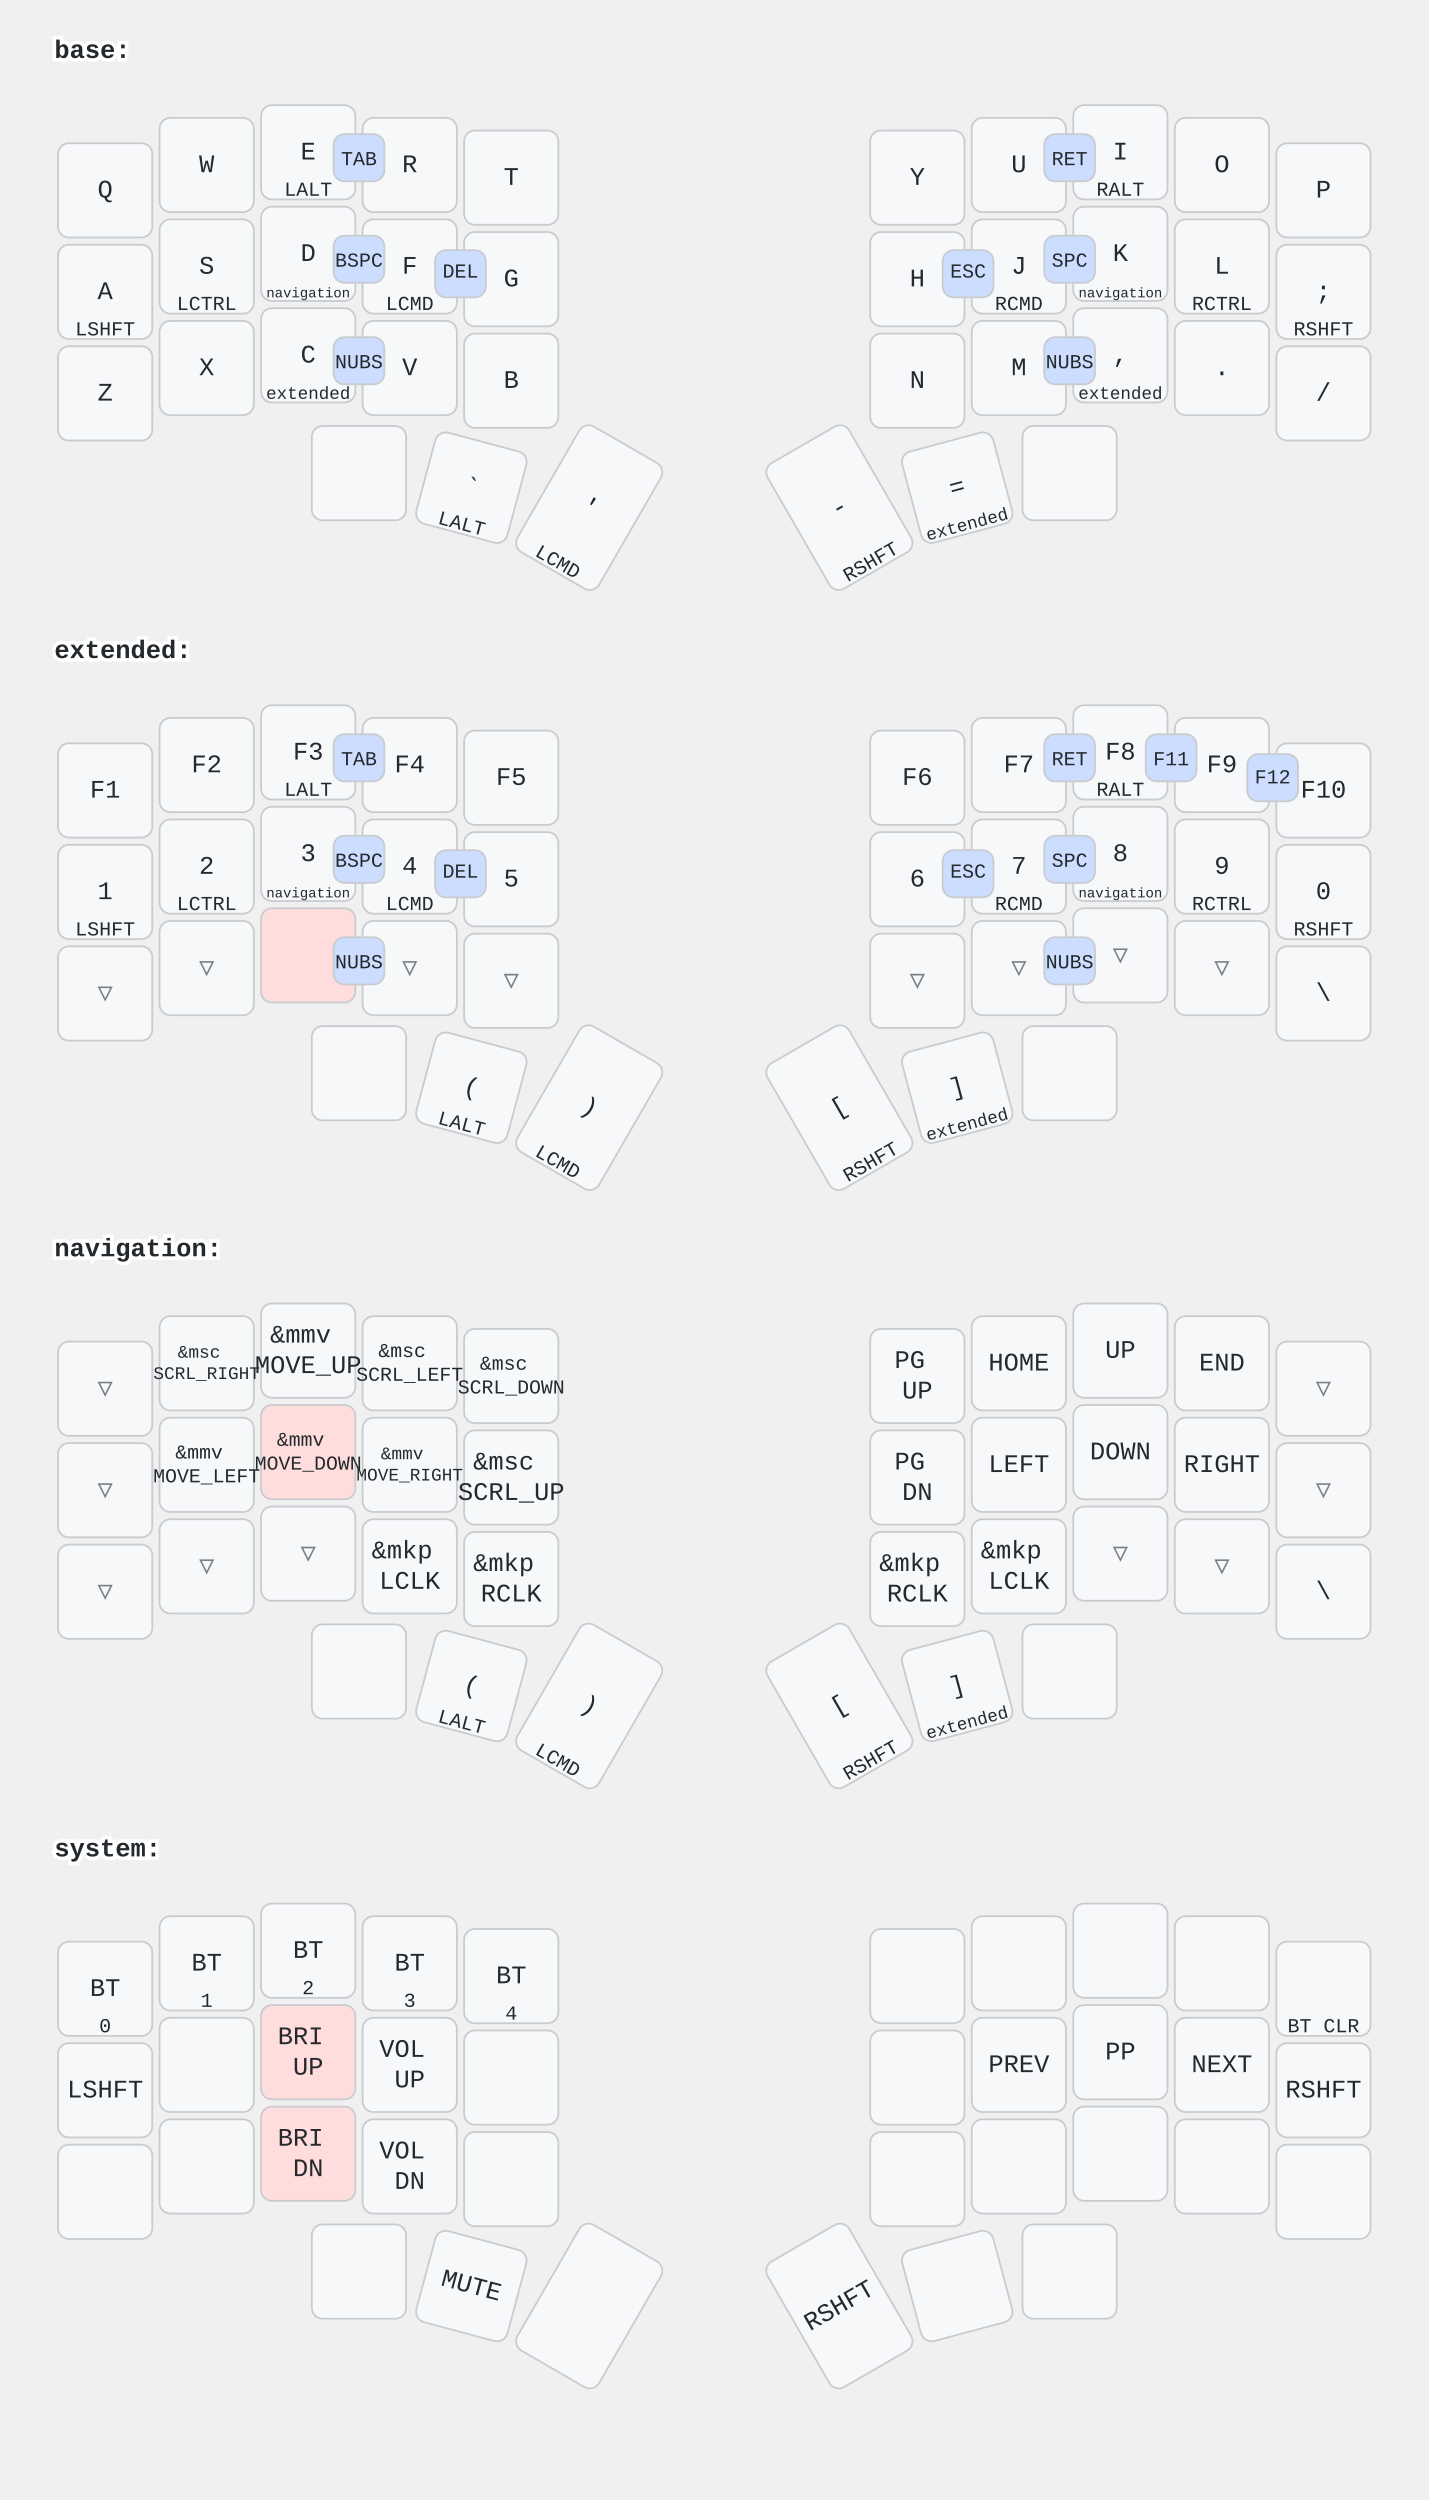
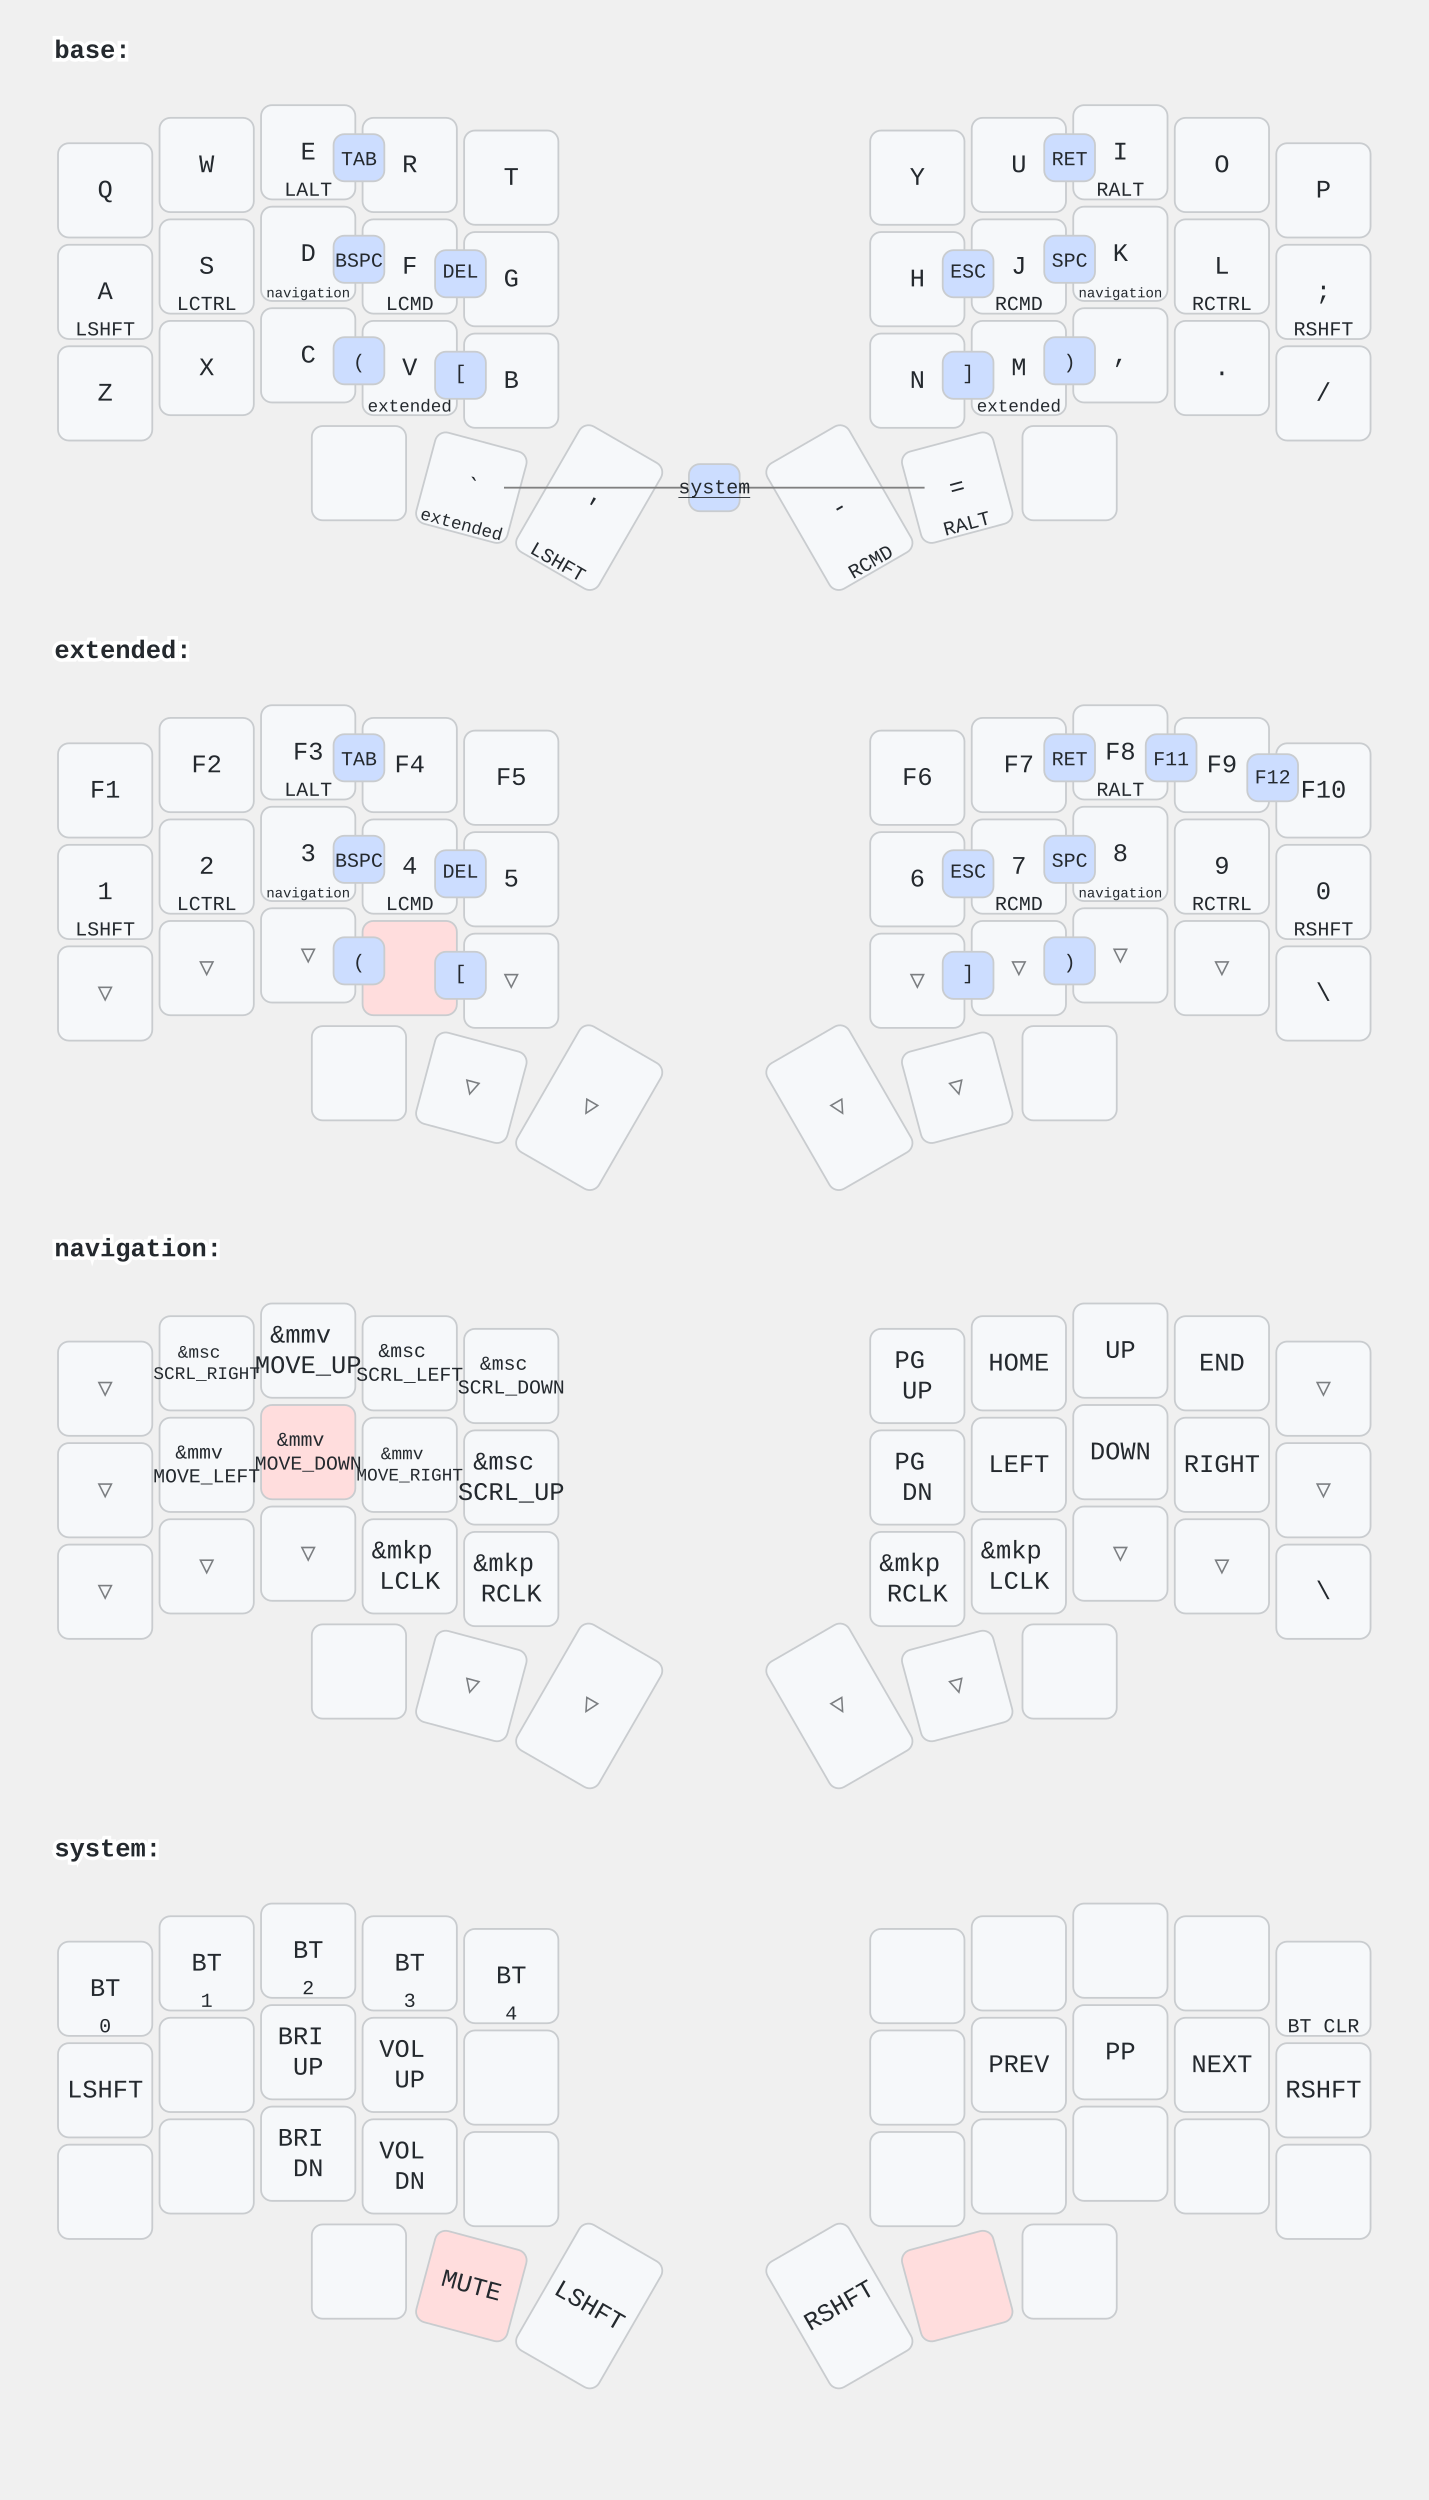
<svg xmlns="http://www.w3.org/2000/svg" width="788" height="1379" viewBox="0 0 788 1379" class="keymap">
  <style>/* inherit to force styles through use tags */
svg path {
    fill: inherit;
}

/* font and background color specifications */
svg.keymap {
    font-family: SFMono-Regular,Consolas,Liberation Mono,Menlo,monospace;
    font-size: 14px;
    font-kerning: normal;
    text-rendering: optimizeLegibility;
    fill: #24292e;
}

/* default key styling */
rect.key {
    fill: #f6f8fa;
}

rect.key, rect.combo {
    stroke: #c9cccf;
    stroke-width: 1;
}

/* default key side styling, only used is draw_key_sides is set */
rect.side {
    filter: brightness(90%);
}

/* color accent for combo boxes */
rect.combo, rect.combo-separate {
    fill: #cdf;
}

/* color accent for held keys */
rect.held, rect.combo.held {
    fill: #fdd;
}

/* color accent for ghost (optional) keys */
rect.ghost, rect.combo.ghost {
    stroke-dasharray: 4, 4;
    stroke-width: 2;
}

text {
    text-anchor: middle;
    dominant-baseline: middle;
}

/* styling for layer labels */
text.label {
    font-weight: bold;
    text-anchor: start;
    stroke: white;
    stroke-width: 4;
    paint-order: stroke;
}

/* styling for optional footer */
text.footer {
    text-anchor: end;
    dominant-baseline: auto;
    stroke: white;
    stroke-width: 4;
    paint-order: stroke;
}

/* styling for combo tap, and key non-tap label text */
text.combo, text.hold, text.shifted, text.left, text.right {
    font-size: 11px;
}

text.hold {
    text-anchor: middle;
    dominant-baseline: auto;
}

text.shifted {
    text-anchor: middle;
    dominant-baseline: hanging;
}

text.left {
    text-anchor: start;
}

text.right {
    text-anchor: end;
}

text.layer-activator {
    text-decoration: underline;
}

/* styling for hold/shifted label text in combo box */
text.combo.hold, text.combo.shifted, text.combo.left, text.combo.right {
    font-size: 8px;
}

/* lighter symbol for transparent keys */
text.trans {
    fill: #7b7e81;
}

/* styling for combo dendrons */
path.combo {
    stroke-width: 1;
    stroke: gray;
    fill: none;
}

/* Start Tabler Icons Cleanup */
/* cannot use height/width with glyphs */
.icon-tabler &gt; path {
    fill: inherit;
    stroke: inherit;
    stroke-width: 2;
}
/* hide tabler's default box */
.icon-tabler &gt; path[stroke="none"][fill="none"] {
    visibility: hidden;
}
/* End Tabler Icons Cleanup */
</style>
  <g transform="translate(30, 0)" class="layer-base">
    <text x="0" y="28" class="label" id="base">base:</text>
    <g transform="translate(0, 56)">
      <g transform="translate(28, 49)" class="key keypos-0">
        <rect rx="6" ry="6" x="-26" y="-26" width="52" height="52" class="key" />
        <text x="0" y="0" class="key tap">Q</text>
      </g>
      <g transform="translate(84, 35)" class="key keypos-1">
        <rect rx="6" ry="6" x="-26" y="-26" width="52" height="52" class="key" />
        <text x="0" y="0" class="key tap">W</text>
      </g>
      <g transform="translate(140, 28)" class="key keypos-2">
        <rect rx="6" ry="6" x="-26" y="-26" width="52" height="52" class="key" />
        <text x="0" y="0" class="key tap">E</text>
        <text x="0" y="24" class="key hold">LALT</text>
      </g>
      <g transform="translate(196, 35)" class="key keypos-3">
        <rect rx="6" ry="6" x="-26" y="-26" width="52" height="52" class="key" />
        <text x="0" y="0" class="key tap">R</text>
      </g>
      <g transform="translate(252, 42)" class="key keypos-4">
        <rect rx="6" ry="6" x="-26" y="-26" width="52" height="52" class="key" />
        <text x="0" y="0" class="key tap">T</text>
      </g>
      <g transform="translate(476, 42)" class="key keypos-5">
        <rect rx="6" ry="6" x="-26" y="-26" width="52" height="52" class="key" />
        <text x="0" y="0" class="key tap">Y</text>
      </g>
      <g transform="translate(532, 35)" class="key keypos-6">
        <rect rx="6" ry="6" x="-26" y="-26" width="52" height="52" class="key" />
        <text x="0" y="0" class="key tap">U</text>
      </g>
      <g transform="translate(588, 28)" class="key keypos-7">
        <rect rx="6" ry="6" x="-26" y="-26" width="52" height="52" class="key" />
        <text x="0" y="0" class="key tap">I</text>
        <text x="0" y="24" class="key hold">RALT</text>
      </g>
      <g transform="translate(644, 35)" class="key keypos-8">
        <rect rx="6" ry="6" x="-26" y="-26" width="52" height="52" class="key" />
        <text x="0" y="0" class="key tap">O</text>
      </g>
      <g transform="translate(700, 49)" class="key keypos-9">
        <rect rx="6" ry="6" x="-26" y="-26" width="52" height="52" class="key" />
        <text x="0" y="0" class="key tap">P</text>
      </g>
      <g transform="translate(28, 105)" class="key keypos-10">
        <rect rx="6" ry="6" x="-26" y="-26" width="52" height="52" class="key" />
        <text x="0" y="0" class="key tap">A</text>
        <text x="0" y="24" class="key hold">LSHFT</text>
      </g>
      <g transform="translate(84, 91)" class="key keypos-11">
        <rect rx="6" ry="6" x="-26" y="-26" width="52" height="52" class="key" />
        <text x="0" y="0" class="key tap">S</text>
        <text x="0" y="24" class="key hold">LCTRL</text>
      </g>
      <g transform="translate(140, 84)" class="key keypos-12">
        <rect rx="6" ry="6" x="-26" y="-26" width="52" height="52" class="key" />
        <text x="0" y="0" class="key tap">D</text>
        <a href="#navigation">
          <text x="0" y="24" class="key hold layer-activator">
            <tspan style="font-size: 70%">navigation</tspan>
          </text>
        </a>
      </g>
      <g transform="translate(196, 91)" class="key keypos-13">
        <rect rx="6" ry="6" x="-26" y="-26" width="52" height="52" class="key" />
        <text x="0" y="0" class="key tap">F</text>
        <text x="0" y="24" class="key hold">LCMD</text>
      </g>
      <g transform="translate(252, 98)" class="key keypos-14">
        <rect rx="6" ry="6" x="-26" y="-26" width="52" height="52" class="key" />
        <text x="0" y="0" class="key tap">G</text>
      </g>
      <g transform="translate(476, 98)" class="key keypos-15">
        <rect rx="6" ry="6" x="-26" y="-26" width="52" height="52" class="key" />
        <text x="0" y="0" class="key tap">H</text>
      </g>
      <g transform="translate(532, 91)" class="key keypos-16">
        <rect rx="6" ry="6" x="-26" y="-26" width="52" height="52" class="key" />
        <text x="0" y="0" class="key tap">J</text>
        <text x="0" y="24" class="key hold">RCMD</text>
      </g>
      <g transform="translate(588, 84)" class="key keypos-17">
        <rect rx="6" ry="6" x="-26" y="-26" width="52" height="52" class="key" />
        <text x="0" y="0" class="key tap">K</text>
        <a href="#navigation">
          <text x="0" y="24" class="key hold layer-activator">
            <tspan style="font-size: 70%">navigation</tspan>
          </text>
        </a>
      </g>
      <g transform="translate(644, 91)" class="key keypos-18">
        <rect rx="6" ry="6" x="-26" y="-26" width="52" height="52" class="key" />
        <text x="0" y="0" class="key tap">L</text>
        <text x="0" y="24" class="key hold">RCTRL</text>
      </g>
      <g transform="translate(700, 105)" class="key keypos-19">
        <rect rx="6" ry="6" x="-26" y="-26" width="52" height="52" class="key" />
        <text x="0" y="0" class="key tap">;</text>
        <text x="0" y="24" class="key hold">RSHFT</text>
      </g>
      <g transform="translate(28, 161)" class="key keypos-20">
        <rect rx="6" ry="6" x="-26" y="-26" width="52" height="52" class="key" />
        <text x="0" y="0" class="key tap">Z</text>
      </g>
      <g transform="translate(84, 147)" class="key keypos-21">
        <rect rx="6" ry="6" x="-26" y="-26" width="52" height="52" class="key" />
        <text x="0" y="0" class="key tap">X</text>
      </g>
      <g transform="translate(140, 140)" class="key keypos-22">
        <rect rx="6" ry="6" x="-26" y="-26" width="52" height="52" class="key" />
        <text x="0" y="0" class="key tap">C</text>
+       </g>
+       <g transform="translate(196, 147)" class="key keypos-23">
+         <rect rx="6" ry="6" x="-26" y="-26" width="52" height="52" class="key" />
+         <text x="0" y="0" class="key tap">V</text>
        <a href="#extended">
          <text x="0" y="24" class="key hold layer-activator">
            <tspan style="font-size: 88%">extended</tspan>
          </text>
        </a>
      </g>
-       <g transform="translate(196, 147)" class="key keypos-23">
-         <rect rx="6" ry="6" x="-26" y="-26" width="52" height="52" class="key" />
-         <text x="0" y="0" class="key tap">V</text>
-       </g>
      <g transform="translate(252, 154)" class="key keypos-24">
        <rect rx="6" ry="6" x="-26" y="-26" width="52" height="52" class="key" />
        <text x="0" y="0" class="key tap">B</text>
      </g>
      <g transform="translate(476, 154)" class="key keypos-25">
        <rect rx="6" ry="6" x="-26" y="-26" width="52" height="52" class="key" />
        <text x="0" y="0" class="key tap">N</text>
      </g>
      <g transform="translate(532, 147)" class="key keypos-26">
        <rect rx="6" ry="6" x="-26" y="-26" width="52" height="52" class="key" />
        <text x="0" y="0" class="key tap">M</text>
-       </g>
-       <g transform="translate(588, 140)" class="key keypos-27">
-         <rect rx="6" ry="6" x="-26" y="-26" width="52" height="52" class="key" />
-         <text x="0" y="0" class="key tap">,</text>
        <a href="#extended">
          <text x="0" y="24" class="key hold layer-activator">
            <tspan style="font-size: 88%">extended</tspan>
          </text>
        </a>
      </g>
+       <g transform="translate(588, 140)" class="key keypos-27">
+         <rect rx="6" ry="6" x="-26" y="-26" width="52" height="52" class="key" />
+         <text x="0" y="0" class="key tap">,</text>
+       </g>
      <g transform="translate(644, 147)" class="key keypos-28">
        <rect rx="6" ry="6" x="-26" y="-26" width="52" height="52" class="key" />
        <text x="0" y="0" class="key tap">.</text>
      </g>
      <g transform="translate(700, 161)" class="key keypos-29">
        <rect rx="6" ry="6" x="-26" y="-26" width="52" height="52" class="key" />
        <text x="0" y="0" class="key tap">/</text>
      </g>
      <g transform="translate(168, 205)" class="key keypos-30">
        <rect rx="6" ry="6" x="-26" y="-26" width="52" height="52" class="key" />
      </g>
      <g transform="translate(230, 213) rotate(15.0)" class="key keypos-31">
        <rect rx="6" ry="6" x="-26" y="-26" width="52" height="52" class="key" />
        <text x="0" y="0" class="key tap">`</text>
-         <text x="0" y="24" class="key hold">LALT</text>
-       </g>
-       <g transform="translate(295, 224) rotate(30.0)" class="key keypos-32">
-         <rect rx="6" ry="6" x="-26" y="-40" width="52" height="80" class="key" />
-         <text x="0" y="0" class="key tap">'</text>
-         <text x="0" y="38" class="key hold">LCMD</text>
-       </g>
-       <g transform="translate(433, 224) rotate(-30.0)" class="key keypos-33">
-         <rect rx="6" ry="6" x="-26" y="-40" width="52" height="80" class="key" />
-         <text x="0" y="0" class="key tap">-</text>
-         <text x="0" y="38" class="key hold">RSHFT</text>
-       </g>
-       <g transform="translate(498, 213) rotate(-15.0)" class="key keypos-34">
-         <rect rx="6" ry="6" x="-26" y="-26" width="52" height="52" class="key" />
-         <text x="0" y="0" class="key tap">=</text>
        <a href="#extended">
          <text x="0" y="24" class="key hold layer-activator">
            <tspan style="font-size: 88%">extended</tspan>
          </text>
        </a>
      </g>
+       <g transform="translate(295, 224) rotate(30.0)" class="key keypos-32">
+         <rect rx="6" ry="6" x="-26" y="-40" width="52" height="80" class="key" />
+         <text x="0" y="0" class="key tap">'</text>
+         <text x="0" y="38" class="key hold">LSHFT</text>
+       </g>
+       <g transform="translate(433, 224) rotate(-30.0)" class="key keypos-33">
+         <rect rx="6" ry="6" x="-26" y="-40" width="52" height="80" class="key" />
+         <text x="0" y="0" class="key tap">-</text>
+         <text x="0" y="38" class="key hold">RCMD</text>
+       </g>
+       <g transform="translate(498, 213) rotate(-15.0)" class="key keypos-34">
+         <rect rx="6" ry="6" x="-26" y="-26" width="52" height="52" class="key" />
+         <text x="0" y="0" class="key tap">=</text>
+         <text x="0" y="24" class="key hold">RALT</text>
+       </g>
      <g transform="translate(560, 205)" class="key keypos-35">
        <rect rx="6" ry="6" x="-26" y="-26" width="52" height="52" class="key" />
      </g>
      <g class="combo combopos-0">
        <rect rx="6" ry="6" x="154" y="18" width="28" height="26" class="combo" />
        <text x="168" y="32" class="combo tap">TAB</text>
      </g>
      <g class="combo combopos-1">
        <rect rx="6" ry="6" x="154" y="74" width="28" height="26" class="combo" />
        <text x="168" y="88" class="combo tap">BSPC</text>
      </g>
      <g class="combo combopos-2">
        <rect rx="6" ry="6" x="210" y="82" width="28" height="26" class="combo" />
        <text x="224" y="94" class="combo tap">DEL</text>
      </g>
      <g class="combo combopos-3">
        <rect rx="6" ry="6" x="546" y="18" width="28" height="26" class="combo" />
        <text x="560" y="32" class="combo tap">RET</text>
      </g>
      <g class="combo combopos-4">
        <rect rx="6" ry="6" x="490" y="82" width="28" height="26" class="combo" />
        <text x="504" y="94" class="combo tap">ESC</text>
      </g>
      <g class="combo combopos-5">
        <rect rx="6" ry="6" x="546" y="74" width="28" height="26" class="combo" />
        <text x="560" y="88" class="combo tap">SPC</text>
      </g>
      <g class="combo combopos-6">
        <rect rx="6" ry="6" x="154" y="130" width="28" height="26" class="combo" />
-         <text x="168" y="144" class="combo tap">NUBS</text>
+         <text x="168" y="144" class="combo tap">(</text>
      </g>
      <g class="combo combopos-7">
        <rect rx="6" ry="6" x="546" y="130" width="28" height="26" class="combo" />
-         <text x="560" y="144" class="combo tap">NUBS</text>
+         <text x="560" y="144" class="combo tap">)</text>
+       </g>
+       <g class="combo combopos-8">
+         <rect rx="6" ry="6" x="210" y="138" width="28" height="26" class="combo" />
+         <text x="224" y="150" class="combo tap">[</text>
+       </g>
+       <g class="combo combopos-9">
+         <rect rx="6" ry="6" x="490" y="138" width="28" height="26" class="combo" />
+         <text x="504" y="150" class="combo tap">]</text>
+       </g>
+       <g class="combo combopos-10">
+         <path d="M364,213 l-116,0" class="combo" />
+         <path d="M364,213 l116,0" class="combo" />
+         <rect rx="6" ry="6" x="350" y="200" width="28" height="26" class="combo" />
+         <a href="#system">
+           <text x="364" y="213" class="combo tap layer-activator">system</text>
+         </a>
      </g>
    </g>
  </g>
  <g transform="translate(30, 331)" class="layer-extended">
    <text x="0" y="28" class="label" id="extended">extended:</text>
    <g transform="translate(0, 56)">
      <g transform="translate(28, 49)" class="key keypos-0">
        <rect rx="6" ry="6" x="-26" y="-26" width="52" height="52" class="key" />
        <text x="0" y="0" class="key tap">F1</text>
      </g>
      <g transform="translate(84, 35)" class="key keypos-1">
        <rect rx="6" ry="6" x="-26" y="-26" width="52" height="52" class="key" />
        <text x="0" y="0" class="key tap">F2</text>
      </g>
      <g transform="translate(140, 28)" class="key keypos-2">
        <rect rx="6" ry="6" x="-26" y="-26" width="52" height="52" class="key" />
        <text x="0" y="0" class="key tap">F3</text>
        <text x="0" y="24" class="key hold">LALT</text>
      </g>
      <g transform="translate(196, 35)" class="key keypos-3">
        <rect rx="6" ry="6" x="-26" y="-26" width="52" height="52" class="key" />
        <text x="0" y="0" class="key tap">F4</text>
      </g>
      <g transform="translate(252, 42)" class="key keypos-4">
        <rect rx="6" ry="6" x="-26" y="-26" width="52" height="52" class="key" />
        <text x="0" y="0" class="key tap">F5</text>
      </g>
      <g transform="translate(476, 42)" class="key keypos-5">
        <rect rx="6" ry="6" x="-26" y="-26" width="52" height="52" class="key" />
        <text x="0" y="0" class="key tap">F6</text>
      </g>
      <g transform="translate(532, 35)" class="key keypos-6">
        <rect rx="6" ry="6" x="-26" y="-26" width="52" height="52" class="key" />
        <text x="0" y="0" class="key tap">F7</text>
      </g>
      <g transform="translate(588, 28)" class="key keypos-7">
        <rect rx="6" ry="6" x="-26" y="-26" width="52" height="52" class="key" />
        <text x="0" y="0" class="key tap">F8</text>
        <text x="0" y="24" class="key hold">RALT</text>
      </g>
      <g transform="translate(644, 35)" class="key keypos-8">
        <rect rx="6" ry="6" x="-26" y="-26" width="52" height="52" class="key" />
        <text x="0" y="0" class="key tap">F9</text>
      </g>
      <g transform="translate(700, 49)" class="key keypos-9">
        <rect rx="6" ry="6" x="-26" y="-26" width="52" height="52" class="key" />
        <text x="0" y="0" class="key tap">F10</text>
      </g>
      <g transform="translate(28, 105)" class="key keypos-10">
        <rect rx="6" ry="6" x="-26" y="-26" width="52" height="52" class="key" />
        <text x="0" y="0" class="key tap">1</text>
        <text x="0" y="24" class="key hold">LSHFT</text>
      </g>
      <g transform="translate(84, 91)" class="key keypos-11">
        <rect rx="6" ry="6" x="-26" y="-26" width="52" height="52" class="key" />
        <text x="0" y="0" class="key tap">2</text>
        <text x="0" y="24" class="key hold">LCTRL</text>
      </g>
      <g transform="translate(140, 84)" class="key keypos-12">
        <rect rx="6" ry="6" x="-26" y="-26" width="52" height="52" class="key" />
        <text x="0" y="0" class="key tap">3</text>
        <a href="#navigation">
          <text x="0" y="24" class="key hold layer-activator">
            <tspan style="font-size: 70%">navigation</tspan>
          </text>
        </a>
      </g>
      <g transform="translate(196, 91)" class="key keypos-13">
        <rect rx="6" ry="6" x="-26" y="-26" width="52" height="52" class="key" />
        <text x="0" y="0" class="key tap">4</text>
        <text x="0" y="24" class="key hold">LCMD</text>
      </g>
      <g transform="translate(252, 98)" class="key keypos-14">
        <rect rx="6" ry="6" x="-26" y="-26" width="52" height="52" class="key" />
        <text x="0" y="0" class="key tap">5</text>
      </g>
      <g transform="translate(476, 98)" class="key keypos-15">
        <rect rx="6" ry="6" x="-26" y="-26" width="52" height="52" class="key" />
        <text x="0" y="0" class="key tap">6</text>
      </g>
      <g transform="translate(532, 91)" class="key keypos-16">
        <rect rx="6" ry="6" x="-26" y="-26" width="52" height="52" class="key" />
        <text x="0" y="0" class="key tap">7</text>
        <text x="0" y="24" class="key hold">RCMD</text>
      </g>
      <g transform="translate(588, 84)" class="key keypos-17">
        <rect rx="6" ry="6" x="-26" y="-26" width="52" height="52" class="key" />
        <text x="0" y="0" class="key tap">8</text>
        <a href="#navigation">
          <text x="0" y="24" class="key hold layer-activator">
            <tspan style="font-size: 70%">navigation</tspan>
          </text>
        </a>
      </g>
      <g transform="translate(644, 91)" class="key keypos-18">
        <rect rx="6" ry="6" x="-26" y="-26" width="52" height="52" class="key" />
        <text x="0" y="0" class="key tap">9</text>
        <text x="0" y="24" class="key hold">RCTRL</text>
      </g>
      <g transform="translate(700, 105)" class="key keypos-19">
        <rect rx="6" ry="6" x="-26" y="-26" width="52" height="52" class="key" />
        <text x="0" y="0" class="key tap">0</text>
        <text x="0" y="24" class="key hold">RSHFT</text>
      </g>
      <g transform="translate(28, 161)" class="key trans keypos-20">
        <rect rx="6" ry="6" x="-26" y="-26" width="52" height="52" class="key trans" />
        <text x="0" y="0" class="key trans tap">▽</text>
      </g>
      <g transform="translate(84, 147)" class="key trans keypos-21">
        <rect rx="6" ry="6" x="-26" y="-26" width="52" height="52" class="key trans" />
        <text x="0" y="0" class="key trans tap">▽</text>
      </g>
-       <g transform="translate(140, 140)" class="key held keypos-22">
+       <g transform="translate(140, 140)" class="key trans keypos-22">
+         <rect rx="6" ry="6" x="-26" y="-26" width="52" height="52" class="key trans" />
+         <text x="0" y="0" class="key trans tap">▽</text>
+       </g>
+       <g transform="translate(196, 147)" class="key held keypos-23">
        <rect rx="6" ry="6" x="-26" y="-26" width="52" height="52" class="key held" />
      </g>
-       <g transform="translate(196, 147)" class="key trans keypos-23">
-         <rect rx="6" ry="6" x="-26" y="-26" width="52" height="52" class="key trans" />
-         <text x="0" y="0" class="key trans tap">▽</text>
-       </g>
      <g transform="translate(252, 154)" class="key trans keypos-24">
        <rect rx="6" ry="6" x="-26" y="-26" width="52" height="52" class="key trans" />
        <text x="0" y="0" class="key trans tap">▽</text>
      </g>
      <g transform="translate(476, 154)" class="key trans keypos-25">
        <rect rx="6" ry="6" x="-26" y="-26" width="52" height="52" class="key trans" />
        <text x="0" y="0" class="key trans tap">▽</text>
      </g>
      <g transform="translate(532, 147)" class="key trans keypos-26">
        <rect rx="6" ry="6" x="-26" y="-26" width="52" height="52" class="key trans" />
        <text x="0" y="0" class="key trans tap">▽</text>
      </g>
      <g transform="translate(588, 140)" class="key trans keypos-27">
        <rect rx="6" ry="6" x="-26" y="-26" width="52" height="52" class="key trans" />
        <text x="0" y="0" class="key trans tap">▽</text>
      </g>
      <g transform="translate(644, 147)" class="key trans keypos-28">
        <rect rx="6" ry="6" x="-26" y="-26" width="52" height="52" class="key trans" />
        <text x="0" y="0" class="key trans tap">▽</text>
      </g>
      <g transform="translate(700, 161)" class="key keypos-29">
        <rect rx="6" ry="6" x="-26" y="-26" width="52" height="52" class="key" />
        <text x="0" y="0" class="key tap">\</text>
      </g>
      <g transform="translate(168, 205)" class="key keypos-30">
        <rect rx="6" ry="6" x="-26" y="-26" width="52" height="52" class="key" />
      </g>
-       <g transform="translate(230, 213) rotate(15.0)" class="key keypos-31">
-         <rect rx="6" ry="6" x="-26" y="-26" width="52" height="52" class="key" />
-         <text x="0" y="0" class="key tap">(</text>
-         <text x="0" y="24" class="key hold">LALT</text>
-       </g>
-       <g transform="translate(295, 224) rotate(30.0)" class="key keypos-32">
-         <rect rx="6" ry="6" x="-26" y="-40" width="52" height="80" class="key" />
-         <text x="0" y="0" class="key tap">)</text>
-         <text x="0" y="38" class="key hold">LCMD</text>
-       </g>
-       <g transform="translate(433, 224) rotate(-30.0)" class="key keypos-33">
-         <rect rx="6" ry="6" x="-26" y="-40" width="52" height="80" class="key" />
-         <text x="0" y="0" class="key tap">[</text>
-         <text x="0" y="38" class="key hold">RSHFT</text>
-       </g>
-       <g transform="translate(498, 213) rotate(-15.0)" class="key keypos-34">
-         <rect rx="6" ry="6" x="-26" y="-26" width="52" height="52" class="key" />
-         <text x="0" y="0" class="key tap">]</text>
-         <a href="#extended">
-           <text x="0" y="24" class="key hold layer-activator">
-             <tspan style="font-size: 88%">extended</tspan>
-           </text>
-         </a>
+       <g transform="translate(230, 213) rotate(15.0)" class="key trans keypos-31">
+         <rect rx="6" ry="6" x="-26" y="-26" width="52" height="52" class="key trans" />
+         <text x="0" y="0" class="key trans tap">▽</text>
+       </g>
+       <g transform="translate(295, 224) rotate(30.0)" class="key trans keypos-32">
+         <rect rx="6" ry="6" x="-26" y="-40" width="52" height="80" class="key trans" />
+         <text x="0" y="0" class="key trans tap">▽</text>
+       </g>
+       <g transform="translate(433, 224) rotate(-30.0)" class="key trans keypos-33">
+         <rect rx="6" ry="6" x="-26" y="-40" width="52" height="80" class="key trans" />
+         <text x="0" y="0" class="key trans tap">▽</text>
+       </g>
+       <g transform="translate(498, 213) rotate(-15.0)" class="key trans keypos-34">
+         <rect rx="6" ry="6" x="-26" y="-26" width="52" height="52" class="key trans" />
+         <text x="0" y="0" class="key trans tap">▽</text>
      </g>
      <g transform="translate(560, 205)" class="key keypos-35">
        <rect rx="6" ry="6" x="-26" y="-26" width="52" height="52" class="key" />
      </g>
      <g class="combo combopos-0">
        <rect rx="6" ry="6" x="154" y="18" width="28" height="26" class="combo" />
        <text x="168" y="32" class="combo tap">TAB</text>
      </g>
      <g class="combo combopos-1">
        <rect rx="6" ry="6" x="154" y="74" width="28" height="26" class="combo" />
        <text x="168" y="88" class="combo tap">BSPC</text>
      </g>
      <g class="combo combopos-2">
        <rect rx="6" ry="6" x="210" y="82" width="28" height="26" class="combo" />
        <text x="224" y="94" class="combo tap">DEL</text>
      </g>
      <g class="combo combopos-3">
        <rect rx="6" ry="6" x="546" y="18" width="28" height="26" class="combo" />
        <text x="560" y="32" class="combo tap">RET</text>
      </g>
      <g class="combo combopos-4">
        <rect rx="6" ry="6" x="490" y="82" width="28" height="26" class="combo" />
        <text x="504" y="94" class="combo tap">ESC</text>
      </g>
      <g class="combo combopos-5">
        <rect rx="6" ry="6" x="546" y="74" width="28" height="26" class="combo" />
        <text x="560" y="88" class="combo tap">SPC</text>
      </g>
      <g class="combo combopos-6">
        <rect rx="6" ry="6" x="154" y="130" width="28" height="26" class="combo" />
-         <text x="168" y="144" class="combo tap">NUBS</text>
+         <text x="168" y="144" class="combo tap">(</text>
      </g>
      <g class="combo combopos-7">
        <rect rx="6" ry="6" x="546" y="130" width="28" height="26" class="combo" />
-         <text x="560" y="144" class="combo tap">NUBS</text>
+         <text x="560" y="144" class="combo tap">)</text>
      </g>
      <g class="combo combopos-8">
+         <rect rx="6" ry="6" x="210" y="138" width="28" height="26" class="combo" />
+         <text x="224" y="150" class="combo tap">[</text>
+       </g>
+       <g class="combo combopos-9">
+         <rect rx="6" ry="6" x="490" y="138" width="28" height="26" class="combo" />
+         <text x="504" y="150" class="combo tap">]</text>
+       </g>
+       <g class="combo combopos-10">
        <rect rx="6" ry="6" x="602" y="18" width="28" height="26" class="combo" />
        <text x="616" y="32" class="combo tap">F11</text>
      </g>
-       <g class="combo combopos-9">
+       <g class="combo combopos-11">
        <rect rx="6" ry="6" x="658" y="29" width="28" height="26" class="combo" />
        <text x="672" y="42" class="combo tap">F12</text>
      </g>
    </g>
  </g>
  <g transform="translate(30, 661)" class="layer-navigation">
    <text x="0" y="28" class="label" id="navigation">navigation:</text>
    <g transform="translate(0, 56)">
      <g transform="translate(28, 49)" class="key trans keypos-0">
        <rect rx="6" ry="6" x="-26" y="-26" width="52" height="52" class="key trans" />
        <text x="0" y="0" class="key trans tap">▽</text>
      </g>
      <g transform="translate(84, 35)" class="key keypos-1">
        <rect rx="6" ry="6" x="-26" y="-26" width="52" height="52" class="key" />
        <text x="0" y="0" class="key tap">
          <tspan x="0" dy="-0.6em" style="font-size: 70%">&amp;msc</tspan>
          <tspan x="0" dy="1.2em" style="font-size: 70%">SCRL_RIGHT</tspan>
        </text>
      </g>
      <g transform="translate(140, 28)" class="key keypos-2">
        <rect rx="6" ry="6" x="-26" y="-26" width="52" height="52" class="key" />
        <text x="0" y="0" class="key tap">
          <tspan x="0" dy="-0.6em">&amp;mmv</tspan>
          <tspan x="0" dy="1.2em">MOVE_UP</tspan>
        </text>
      </g>
      <g transform="translate(196, 35)" class="key keypos-3">
        <rect rx="6" ry="6" x="-26" y="-26" width="52" height="52" class="key" />
        <text x="0" y="0" class="key tap">
          <tspan x="0" dy="-0.6em" style="font-size: 78%">&amp;msc</tspan>
          <tspan x="0" dy="1.2em" style="font-size: 78%">SCRL_LEFT</tspan>
        </text>
      </g>
      <g transform="translate(252, 42)" class="key keypos-4">
        <rect rx="6" ry="6" x="-26" y="-26" width="52" height="52" class="key" />
        <text x="0" y="0" class="key tap">
          <tspan x="0" dy="-0.6em" style="font-size: 78%">&amp;msc</tspan>
          <tspan x="0" dy="1.2em" style="font-size: 78%">SCRL_DOWN</tspan>
        </text>
      </g>
      <g transform="translate(476, 42)" class="key keypos-5">
        <rect rx="6" ry="6" x="-26" y="-26" width="52" height="52" class="key" />
        <text x="0" y="0" class="key tap">
          <tspan x="0" dy="-0.6em">PG</tspan>
          <tspan x="0" dy="1.2em">UP</tspan>
        </text>
      </g>
      <g transform="translate(532, 35)" class="key keypos-6">
        <rect rx="6" ry="6" x="-26" y="-26" width="52" height="52" class="key" />
        <text x="0" y="0" class="key tap">HOME</text>
      </g>
      <g transform="translate(588, 28)" class="key keypos-7">
        <rect rx="6" ry="6" x="-26" y="-26" width="52" height="52" class="key" />
        <text x="0" y="0" class="key tap">UP</text>
      </g>
      <g transform="translate(644, 35)" class="key keypos-8">
        <rect rx="6" ry="6" x="-26" y="-26" width="52" height="52" class="key" />
        <text x="0" y="0" class="key tap">END</text>
      </g>
      <g transform="translate(700, 49)" class="key trans keypos-9">
        <rect rx="6" ry="6" x="-26" y="-26" width="52" height="52" class="key trans" />
        <text x="0" y="0" class="key trans tap">▽</text>
      </g>
      <g transform="translate(28, 105)" class="key trans keypos-10">
        <rect rx="6" ry="6" x="-26" y="-26" width="52" height="52" class="key trans" />
        <text x="0" y="0" class="key trans tap">▽</text>
      </g>
      <g transform="translate(84, 91)" class="key keypos-11">
        <rect rx="6" ry="6" x="-26" y="-26" width="52" height="52" class="key" />
        <text x="0" y="0" class="key tap">
          <tspan x="0" dy="-0.6em" style="font-size: 78%">&amp;mmv</tspan>
          <tspan x="0" dy="1.2em" style="font-size: 78%">MOVE_LEFT</tspan>
        </text>
      </g>
      <g transform="translate(140, 84)" class="key held keypos-12">
        <rect rx="6" ry="6" x="-26" y="-26" width="52" height="52" class="key held" />
        <text x="0" y="0" class="key held tap">
          <tspan x="0" dy="-0.6em" style="font-size: 78%">&amp;mmv</tspan>
          <tspan x="0" dy="1.2em" style="font-size: 78%">MOVE_DOWN</tspan>
        </text>
      </g>
      <g transform="translate(196, 91)" class="key keypos-13">
        <rect rx="6" ry="6" x="-26" y="-26" width="52" height="52" class="key" />
        <text x="0" y="0" class="key tap">
          <tspan x="0" dy="-0.6em" style="font-size: 70%">&amp;mmv</tspan>
          <tspan x="0" dy="1.2em" style="font-size: 70%">MOVE_RIGHT</tspan>
        </text>
      </g>
      <g transform="translate(252, 98)" class="key keypos-14">
        <rect rx="6" ry="6" x="-26" y="-26" width="52" height="52" class="key" />
        <text x="0" y="0" class="key tap">
          <tspan x="0" dy="-0.6em">&amp;msc</tspan>
          <tspan x="0" dy="1.2em">SCRL_UP</tspan>
        </text>
      </g>
      <g transform="translate(476, 98)" class="key keypos-15">
        <rect rx="6" ry="6" x="-26" y="-26" width="52" height="52" class="key" />
        <text x="0" y="0" class="key tap">
          <tspan x="0" dy="-0.6em">PG</tspan>
          <tspan x="0" dy="1.2em">DN</tspan>
        </text>
      </g>
      <g transform="translate(532, 91)" class="key keypos-16">
        <rect rx="6" ry="6" x="-26" y="-26" width="52" height="52" class="key" />
        <text x="0" y="0" class="key tap">LEFT</text>
      </g>
      <g transform="translate(588, 84)" class="key keypos-17">
        <rect rx="6" ry="6" x="-26" y="-26" width="52" height="52" class="key" />
        <text x="0" y="0" class="key tap">DOWN</text>
      </g>
      <g transform="translate(644, 91)" class="key keypos-18">
        <rect rx="6" ry="6" x="-26" y="-26" width="52" height="52" class="key" />
        <text x="0" y="0" class="key tap">RIGHT</text>
      </g>
      <g transform="translate(700, 105)" class="key trans keypos-19">
        <rect rx="6" ry="6" x="-26" y="-26" width="52" height="52" class="key trans" />
        <text x="0" y="0" class="key trans tap">▽</text>
      </g>
      <g transform="translate(28, 161)" class="key trans keypos-20">
        <rect rx="6" ry="6" x="-26" y="-26" width="52" height="52" class="key trans" />
        <text x="0" y="0" class="key trans tap">▽</text>
      </g>
      <g transform="translate(84, 147)" class="key trans keypos-21">
        <rect rx="6" ry="6" x="-26" y="-26" width="52" height="52" class="key trans" />
        <text x="0" y="0" class="key trans tap">▽</text>
      </g>
      <g transform="translate(140, 140)" class="key trans keypos-22">
        <rect rx="6" ry="6" x="-26" y="-26" width="52" height="52" class="key trans" />
        <text x="0" y="0" class="key trans tap">▽</text>
      </g>
      <g transform="translate(196, 147)" class="key keypos-23">
        <rect rx="6" ry="6" x="-26" y="-26" width="52" height="52" class="key" />
        <text x="0" y="0" class="key tap">
          <tspan x="0" dy="-0.6em">&amp;mkp</tspan>
          <tspan x="0" dy="1.2em">LCLK</tspan>
        </text>
      </g>
      <g transform="translate(252, 154)" class="key keypos-24">
        <rect rx="6" ry="6" x="-26" y="-26" width="52" height="52" class="key" />
        <text x="0" y="0" class="key tap">
          <tspan x="0" dy="-0.6em">&amp;mkp</tspan>
          <tspan x="0" dy="1.2em">RCLK</tspan>
        </text>
      </g>
      <g transform="translate(476, 154)" class="key keypos-25">
        <rect rx="6" ry="6" x="-26" y="-26" width="52" height="52" class="key" />
        <text x="0" y="0" class="key tap">
          <tspan x="0" dy="-0.6em">&amp;mkp</tspan>
          <tspan x="0" dy="1.2em">RCLK</tspan>
        </text>
      </g>
      <g transform="translate(532, 147)" class="key keypos-26">
        <rect rx="6" ry="6" x="-26" y="-26" width="52" height="52" class="key" />
        <text x="0" y="0" class="key tap">
          <tspan x="0" dy="-0.6em">&amp;mkp</tspan>
          <tspan x="0" dy="1.2em">LCLK</tspan>
        </text>
      </g>
      <g transform="translate(588, 140)" class="key trans keypos-27">
        <rect rx="6" ry="6" x="-26" y="-26" width="52" height="52" class="key trans" />
        <text x="0" y="0" class="key trans tap">▽</text>
      </g>
      <g transform="translate(644, 147)" class="key trans keypos-28">
        <rect rx="6" ry="6" x="-26" y="-26" width="52" height="52" class="key trans" />
        <text x="0" y="0" class="key trans tap">▽</text>
      </g>
      <g transform="translate(700, 161)" class="key keypos-29">
        <rect rx="6" ry="6" x="-26" y="-26" width="52" height="52" class="key" />
        <text x="0" y="0" class="key tap">\</text>
      </g>
      <g transform="translate(168, 205)" class="key keypos-30">
        <rect rx="6" ry="6" x="-26" y="-26" width="52" height="52" class="key" />
      </g>
-       <g transform="translate(230, 213) rotate(15.0)" class="key keypos-31">
-         <rect rx="6" ry="6" x="-26" y="-26" width="52" height="52" class="key" />
-         <text x="0" y="0" class="key tap">(</text>
-         <text x="0" y="24" class="key hold">LALT</text>
-       </g>
-       <g transform="translate(295, 224) rotate(30.0)" class="key keypos-32">
-         <rect rx="6" ry="6" x="-26" y="-40" width="52" height="80" class="key" />
-         <text x="0" y="0" class="key tap">)</text>
-         <text x="0" y="38" class="key hold">LCMD</text>
-       </g>
-       <g transform="translate(433, 224) rotate(-30.0)" class="key keypos-33">
-         <rect rx="6" ry="6" x="-26" y="-40" width="52" height="80" class="key" />
-         <text x="0" y="0" class="key tap">[</text>
-         <text x="0" y="38" class="key hold">RSHFT</text>
-       </g>
-       <g transform="translate(498, 213) rotate(-15.0)" class="key keypos-34">
-         <rect rx="6" ry="6" x="-26" y="-26" width="52" height="52" class="key" />
-         <text x="0" y="0" class="key tap">]</text>
-         <a href="#extended">
-           <text x="0" y="24" class="key hold layer-activator">
-             <tspan style="font-size: 88%">extended</tspan>
-           </text>
-         </a>
+       <g transform="translate(230, 213) rotate(15.0)" class="key trans keypos-31">
+         <rect rx="6" ry="6" x="-26" y="-26" width="52" height="52" class="key trans" />
+         <text x="0" y="0" class="key trans tap">▽</text>
+       </g>
+       <g transform="translate(295, 224) rotate(30.0)" class="key trans keypos-32">
+         <rect rx="6" ry="6" x="-26" y="-40" width="52" height="80" class="key trans" />
+         <text x="0" y="0" class="key trans tap">▽</text>
+       </g>
+       <g transform="translate(433, 224) rotate(-30.0)" class="key trans keypos-33">
+         <rect rx="6" ry="6" x="-26" y="-40" width="52" height="80" class="key trans" />
+         <text x="0" y="0" class="key trans tap">▽</text>
+       </g>
+       <g transform="translate(498, 213) rotate(-15.0)" class="key trans keypos-34">
+         <rect rx="6" ry="6" x="-26" y="-26" width="52" height="52" class="key trans" />
+         <text x="0" y="0" class="key trans tap">▽</text>
      </g>
      <g transform="translate(560, 205)" class="key keypos-35">
        <rect rx="6" ry="6" x="-26" y="-26" width="52" height="52" class="key" />
      </g>
    </g>
  </g>
  <g transform="translate(30, 992)" class="layer-system">
    <text x="0" y="28" class="label" id="system">system:</text>
    <g transform="translate(0, 56)">
      <g transform="translate(28, 49)" class="key keypos-0">
        <rect rx="6" ry="6" x="-26" y="-26" width="52" height="52" class="key" />
        <text x="0" y="0" class="key tap">BT</text>
        <text x="0" y="24" class="key hold">0</text>
      </g>
      <g transform="translate(84, 35)" class="key keypos-1">
        <rect rx="6" ry="6" x="-26" y="-26" width="52" height="52" class="key" />
        <text x="0" y="0" class="key tap">BT</text>
        <text x="0" y="24" class="key hold">1</text>
      </g>
      <g transform="translate(140, 28)" class="key keypos-2">
        <rect rx="6" ry="6" x="-26" y="-26" width="52" height="52" class="key" />
        <text x="0" y="0" class="key tap">BT</text>
        <text x="0" y="24" class="key hold">2</text>
      </g>
      <g transform="translate(196, 35)" class="key keypos-3">
        <rect rx="6" ry="6" x="-26" y="-26" width="52" height="52" class="key" />
        <text x="0" y="0" class="key tap">BT</text>
        <text x="0" y="24" class="key hold">3</text>
      </g>
      <g transform="translate(252, 42)" class="key keypos-4">
        <rect rx="6" ry="6" x="-26" y="-26" width="52" height="52" class="key" />
        <text x="0" y="0" class="key tap">BT</text>
        <text x="0" y="24" class="key hold">4</text>
      </g>
      <g transform="translate(476, 42)" class="key keypos-5">
        <rect rx="6" ry="6" x="-26" y="-26" width="52" height="52" class="key" />
      </g>
      <g transform="translate(532, 35)" class="key keypos-6">
        <rect rx="6" ry="6" x="-26" y="-26" width="52" height="52" class="key" />
      </g>
      <g transform="translate(588, 28)" class="key keypos-7">
        <rect rx="6" ry="6" x="-26" y="-26" width="52" height="52" class="key" />
      </g>
      <g transform="translate(644, 35)" class="key keypos-8">
        <rect rx="6" ry="6" x="-26" y="-26" width="52" height="52" class="key" />
      </g>
      <g transform="translate(700, 49)" class="key keypos-9">
        <rect rx="6" ry="6" x="-26" y="-26" width="52" height="52" class="key" />
        <text x="0" y="24" class="key hold">BT CLR</text>
      </g>
      <g transform="translate(28, 105)" class="key keypos-10">
        <rect rx="6" ry="6" x="-26" y="-26" width="52" height="52" class="key" />
        <text x="0" y="0" class="key tap">LSHFT</text>
      </g>
      <g transform="translate(84, 91)" class="key keypos-11">
        <rect rx="6" ry="6" x="-26" y="-26" width="52" height="52" class="key" />
      </g>
-       <g transform="translate(140, 84)" class="key held keypos-12">
-         <rect rx="6" ry="6" x="-26" y="-26" width="52" height="52" class="key held" />
-         <text x="0" y="0" class="key held tap">
+       <g transform="translate(140, 84)" class="key keypos-12">
+         <rect rx="6" ry="6" x="-26" y="-26" width="52" height="52" class="key" />
+         <text x="0" y="0" class="key tap">
          <tspan x="0" dy="-0.6em">BRI</tspan>
          <tspan x="0" dy="1.2em">UP</tspan>
        </text>
      </g>
      <g transform="translate(196, 91)" class="key keypos-13">
        <rect rx="6" ry="6" x="-26" y="-26" width="52" height="52" class="key" />
        <text x="0" y="0" class="key tap">
          <tspan x="0" dy="-0.6em">VOL</tspan>
          <tspan x="0" dy="1.2em">UP</tspan>
        </text>
      </g>
      <g transform="translate(252, 98)" class="key keypos-14">
        <rect rx="6" ry="6" x="-26" y="-26" width="52" height="52" class="key" />
      </g>
      <g transform="translate(476, 98)" class="key keypos-15">
        <rect rx="6" ry="6" x="-26" y="-26" width="52" height="52" class="key" />
      </g>
      <g transform="translate(532, 91)" class="key keypos-16">
        <rect rx="6" ry="6" x="-26" y="-26" width="52" height="52" class="key" />
        <text x="0" y="0" class="key tap">PREV</text>
      </g>
      <g transform="translate(588, 84)" class="key keypos-17">
        <rect rx="6" ry="6" x="-26" y="-26" width="52" height="52" class="key" />
        <text x="0" y="0" class="key tap">PP</text>
      </g>
      <g transform="translate(644, 91)" class="key keypos-18">
        <rect rx="6" ry="6" x="-26" y="-26" width="52" height="52" class="key" />
        <text x="0" y="0" class="key tap">NEXT</text>
      </g>
      <g transform="translate(700, 105)" class="key keypos-19">
        <rect rx="6" ry="6" x="-26" y="-26" width="52" height="52" class="key" />
        <text x="0" y="0" class="key tap">RSHFT</text>
      </g>
      <g transform="translate(28, 161)" class="key keypos-20">
        <rect rx="6" ry="6" x="-26" y="-26" width="52" height="52" class="key" />
      </g>
      <g transform="translate(84, 147)" class="key keypos-21">
        <rect rx="6" ry="6" x="-26" y="-26" width="52" height="52" class="key" />
      </g>
-       <g transform="translate(140, 140)" class="key held keypos-22">
-         <rect rx="6" ry="6" x="-26" y="-26" width="52" height="52" class="key held" />
-         <text x="0" y="0" class="key held tap">
+       <g transform="translate(140, 140)" class="key keypos-22">
+         <rect rx="6" ry="6" x="-26" y="-26" width="52" height="52" class="key" />
+         <text x="0" y="0" class="key tap">
          <tspan x="0" dy="-0.6em">BRI</tspan>
          <tspan x="0" dy="1.2em">DN</tspan>
        </text>
      </g>
      <g transform="translate(196, 147)" class="key keypos-23">
        <rect rx="6" ry="6" x="-26" y="-26" width="52" height="52" class="key" />
        <text x="0" y="0" class="key tap">
          <tspan x="0" dy="-0.6em">VOL</tspan>
          <tspan x="0" dy="1.2em">DN</tspan>
        </text>
      </g>
      <g transform="translate(252, 154)" class="key keypos-24">
        <rect rx="6" ry="6" x="-26" y="-26" width="52" height="52" class="key" />
      </g>
      <g transform="translate(476, 154)" class="key keypos-25">
        <rect rx="6" ry="6" x="-26" y="-26" width="52" height="52" class="key" />
      </g>
      <g transform="translate(532, 147)" class="key keypos-26">
        <rect rx="6" ry="6" x="-26" y="-26" width="52" height="52" class="key" />
      </g>
      <g transform="translate(588, 140)" class="key keypos-27">
        <rect rx="6" ry="6" x="-26" y="-26" width="52" height="52" class="key" />
      </g>
      <g transform="translate(644, 147)" class="key keypos-28">
        <rect rx="6" ry="6" x="-26" y="-26" width="52" height="52" class="key" />
      </g>
      <g transform="translate(700, 161)" class="key keypos-29">
        <rect rx="6" ry="6" x="-26" y="-26" width="52" height="52" class="key" />
      </g>
      <g transform="translate(168, 205)" class="key keypos-30">
        <rect rx="6" ry="6" x="-26" y="-26" width="52" height="52" class="key" />
      </g>
-       <g transform="translate(230, 213) rotate(15.0)" class="key keypos-31">
-         <rect rx="6" ry="6" x="-26" y="-26" width="52" height="52" class="key" />
-         <text x="0" y="0" class="key tap">MUTE</text>
+       <g transform="translate(230, 213) rotate(15.0)" class="key held keypos-31">
+         <rect rx="6" ry="6" x="-26" y="-26" width="52" height="52" class="key held" />
+         <text x="0" y="0" class="key held tap">MUTE</text>
      </g>
      <g transform="translate(295, 224) rotate(30.0)" class="key keypos-32">
        <rect rx="6" ry="6" x="-26" y="-40" width="52" height="80" class="key" />
+         <text x="0" y="0" class="key tap">LSHFT</text>
      </g>
      <g transform="translate(433, 224) rotate(-30.0)" class="key keypos-33">
        <rect rx="6" ry="6" x="-26" y="-40" width="52" height="80" class="key" />
        <text x="0" y="0" class="key tap">RSHFT</text>
      </g>
-       <g transform="translate(498, 213) rotate(-15.0)" class="key keypos-34">
-         <rect rx="6" ry="6" x="-26" y="-26" width="52" height="52" class="key" />
+       <g transform="translate(498, 213) rotate(-15.0)" class="key held keypos-34">
+         <rect rx="6" ry="6" x="-26" y="-26" width="52" height="52" class="key held" />
      </g>
      <g transform="translate(560, 205)" class="key keypos-35">
        <rect rx="6" ry="6" x="-26" y="-26" width="52" height="52" class="key" />
      </g>
    </g>
  </g>
</svg>
